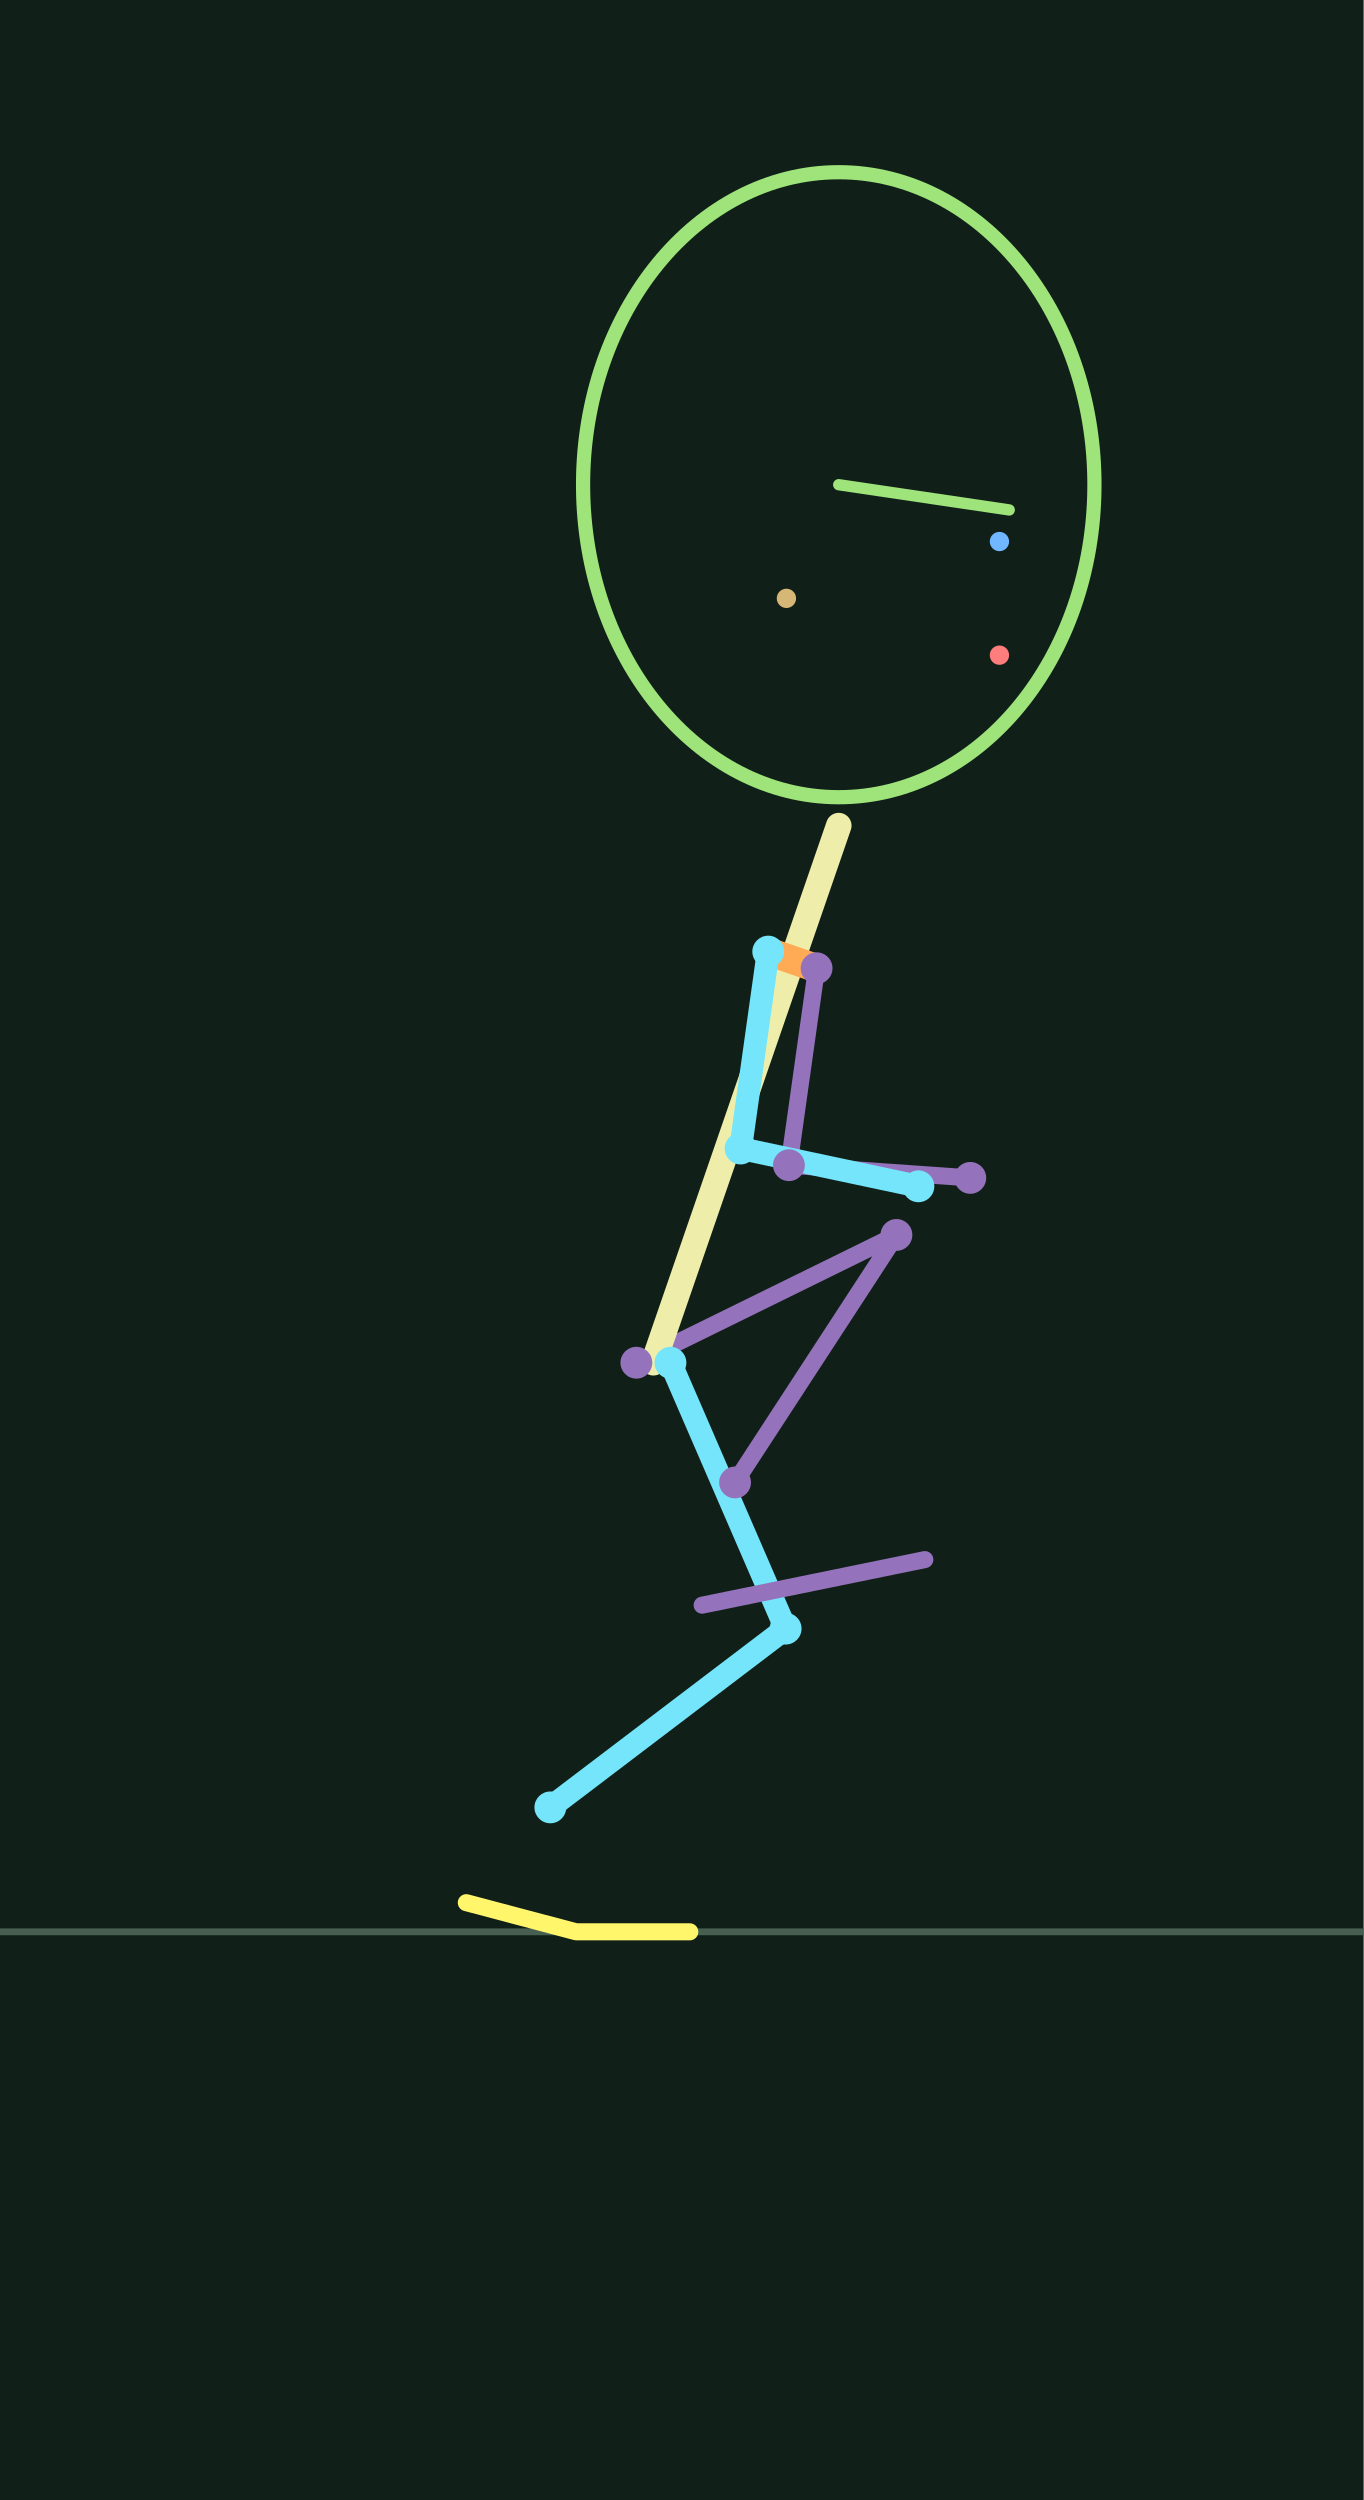
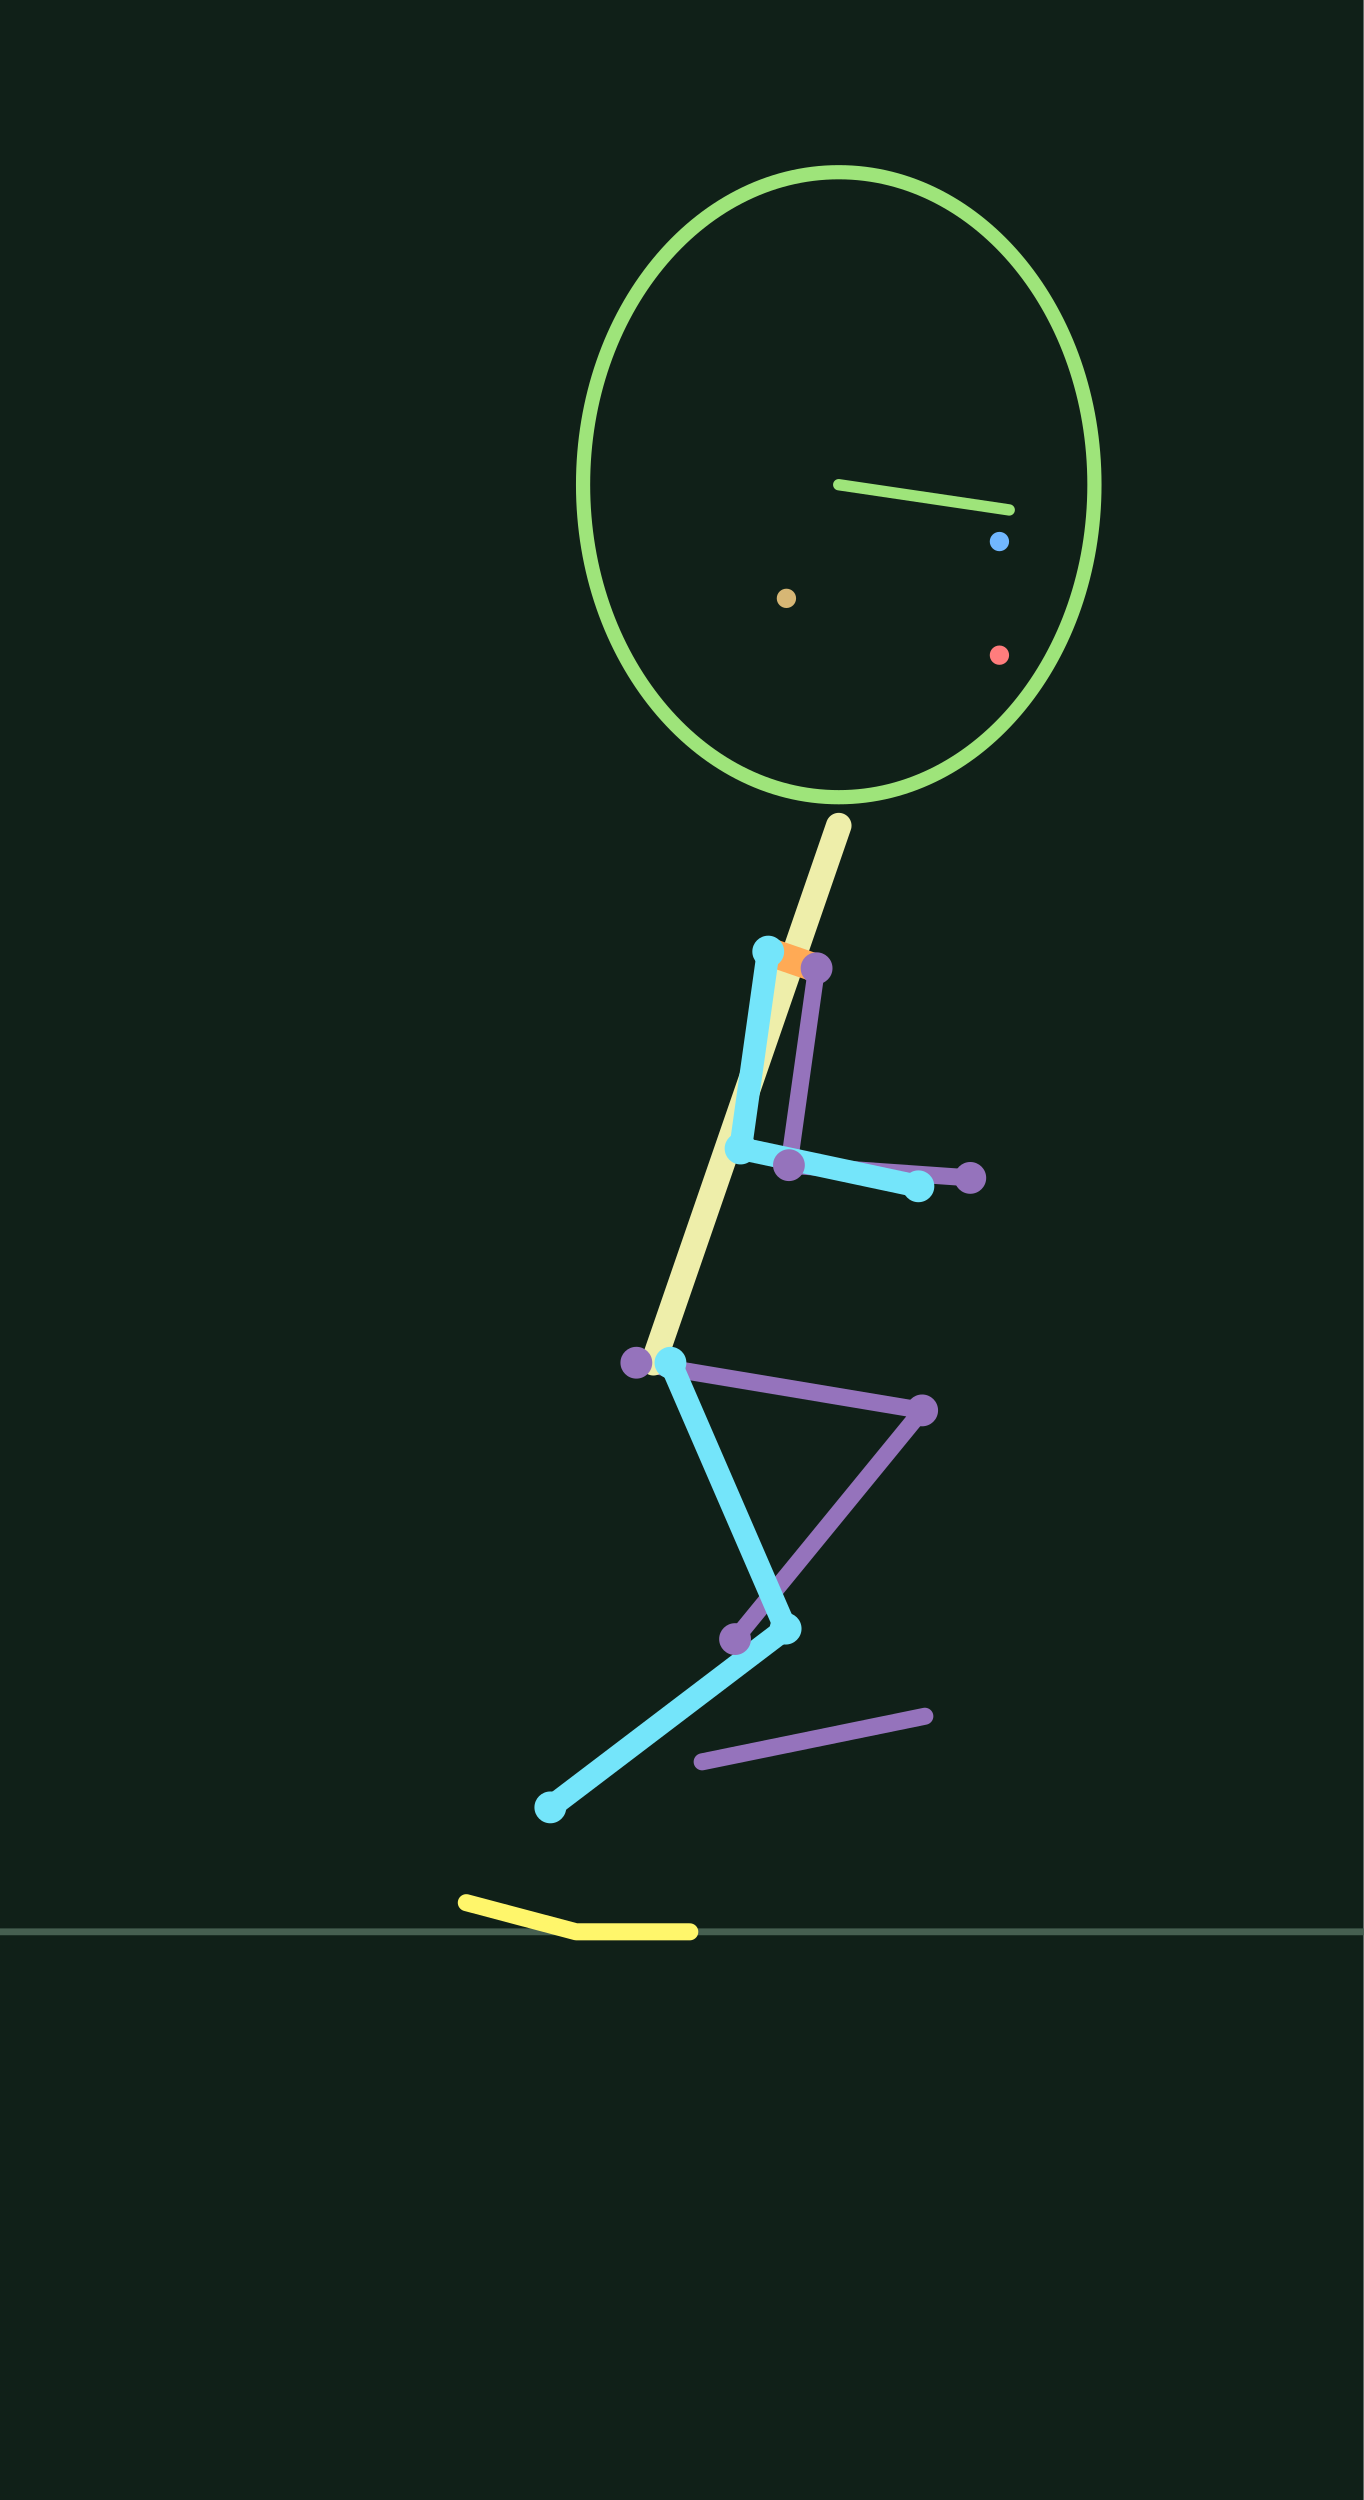
<svg xmlns="http://www.w3.org/2000/svg" width="240" height="440" viewBox="0 0 24 44">
  <rect width="100%" height="100%" fill="#102018" />
  <path d="M0 34H24" stroke="#465f50" stroke-width=".12" />
-   <polyline points="11.200,23.984 15.777,21.735 12.937,26.091" fill="none" stroke="#9573bc" stroke-width="0.3" stroke-linecap="round" stroke-linejoin="round" />
+   <polyline points="11.200,23.984 16.230,24.823 12.937,28.848" fill="none" stroke="#9573bc" stroke-width="0.3" stroke-linecap="round" stroke-linejoin="round" />
  <polyline points="14.372,17.041 13.885,20.507 17.077,20.731" fill="none" stroke="#9573bc" stroke-width="0.3" stroke-linecap="round" stroke-linejoin="round" />
  <polyline points="11.500,23.984 14.762,14.531" fill="none" stroke="#eeeeaa" stroke-width="0.45" stroke-linecap="round" stroke-linejoin="round" />
  <polyline points="13.521,16.748 14.372,17.041" fill="none" stroke="#ffaa55" stroke-width="0.5" stroke-linecap="round" stroke-linejoin="round" />
  <polyline points="11.800,23.984 13.827,28.664 9.686,31.810" fill="none" stroke="#74e5fa" stroke-width="0.4" stroke-linecap="round" stroke-linejoin="round" />
  <polyline points="13.521,16.748 13.034,20.214 16.164,20.879" fill="none" stroke="#74e5fa" stroke-width="0.4" stroke-linecap="round" stroke-linejoin="round" />
  <polyline points="8.207,33.487 10.140,34.000 12.140,34.000" fill="none" stroke="#fff66b" stroke-width="0.3" stroke-linecap="round" stroke-linejoin="round" />
-   <polyline points="12.358,28.251 14.318,27.850 16.277,27.449" fill="none" stroke="#9573bc" stroke-width="0.3" stroke-linecap="round" stroke-linejoin="round" />
+   <polyline points="12.358,31.008 14.318,30.607 16.277,30.206" fill="none" stroke="#9573bc" stroke-width="0.3" stroke-linecap="round" stroke-linejoin="round" />
  <circle cx="11.800" cy="23.984" r=".28" fill="#74e5fa" />
  <circle cx="13.827" cy="28.664" r=".28" fill="#74e5fa" />
  <circle cx="9.686" cy="31.810" r=".28" fill="#74e5fa" />
  <circle cx="13.521" cy="16.748" r=".28" fill="#74e5fa" />
  <circle cx="13.034" cy="20.214" r=".28" fill="#74e5fa" />
  <circle cx="16.164" cy="20.879" r=".28" fill="#74e5fa" />
  <circle cx="11.200" cy="23.984" r=".28" fill="#9573bc" />
-   <circle cx="15.777" cy="21.735" r=".28" fill="#9573bc" />
-   <circle cx="12.937" cy="26.091" r=".28" fill="#9573bc" />
+   <circle cx="16.230" cy="24.823" r=".28" fill="#9573bc" />
+   <circle cx="12.937" cy="28.848" r=".28" fill="#9573bc" />
  <circle cx="14.372" cy="17.041" r=".28" fill="#9573bc" />
  <circle cx="13.885" cy="20.507" r=".28" fill="#9573bc" />
  <circle cx="17.077" cy="20.731" r=".28" fill="#9573bc" />
  <ellipse cx="14.762" cy="8.531" rx="4.5" ry="5.5" fill="none" stroke="#9ee47a" stroke-width=".25" />
  <circle cx="17.590" cy="9.531" r=".17" fill="#71b7ff" />
  <circle cx="17.590" cy="11.531" r=".17" fill="#ff7d7d" />
  <circle cx="13.841" cy="10.531" r=".17" fill="#d7b775" />
  <polyline points="14.762,8.531 17.762,8.975" fill="none" stroke="#9ee47a" stroke-width="0.2" stroke-linecap="round" stroke-linejoin="round" />
</svg>
